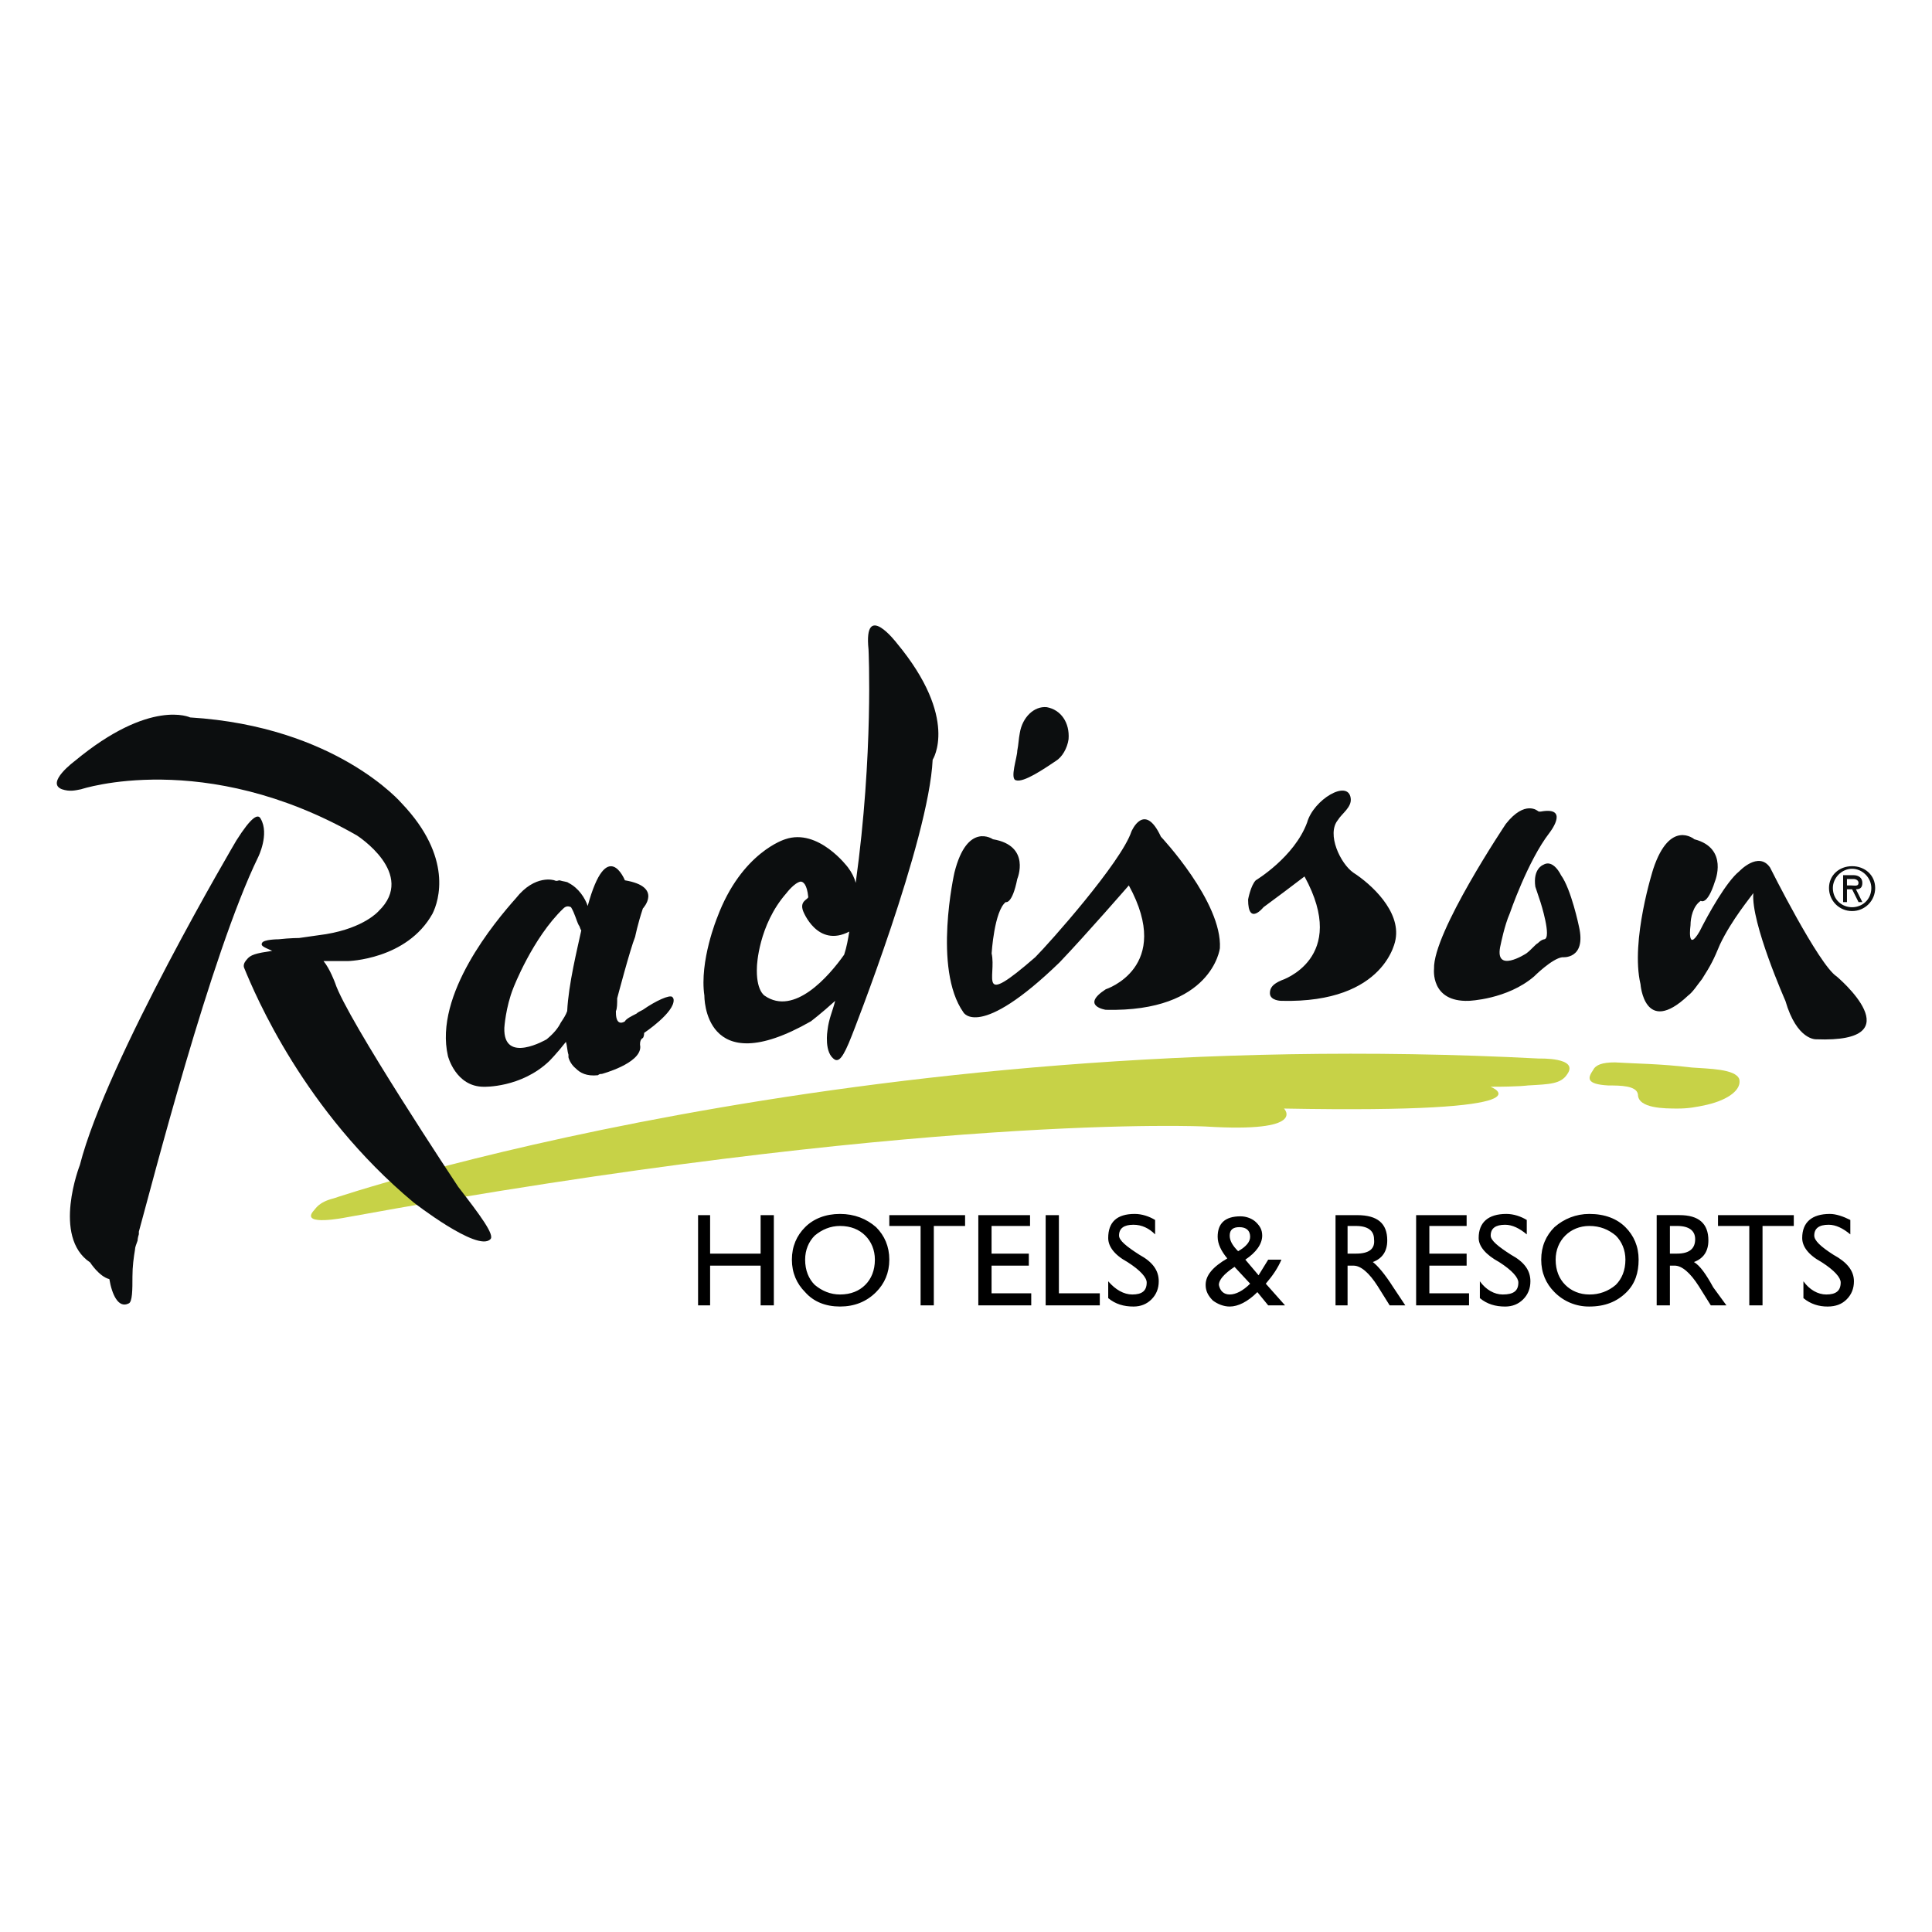
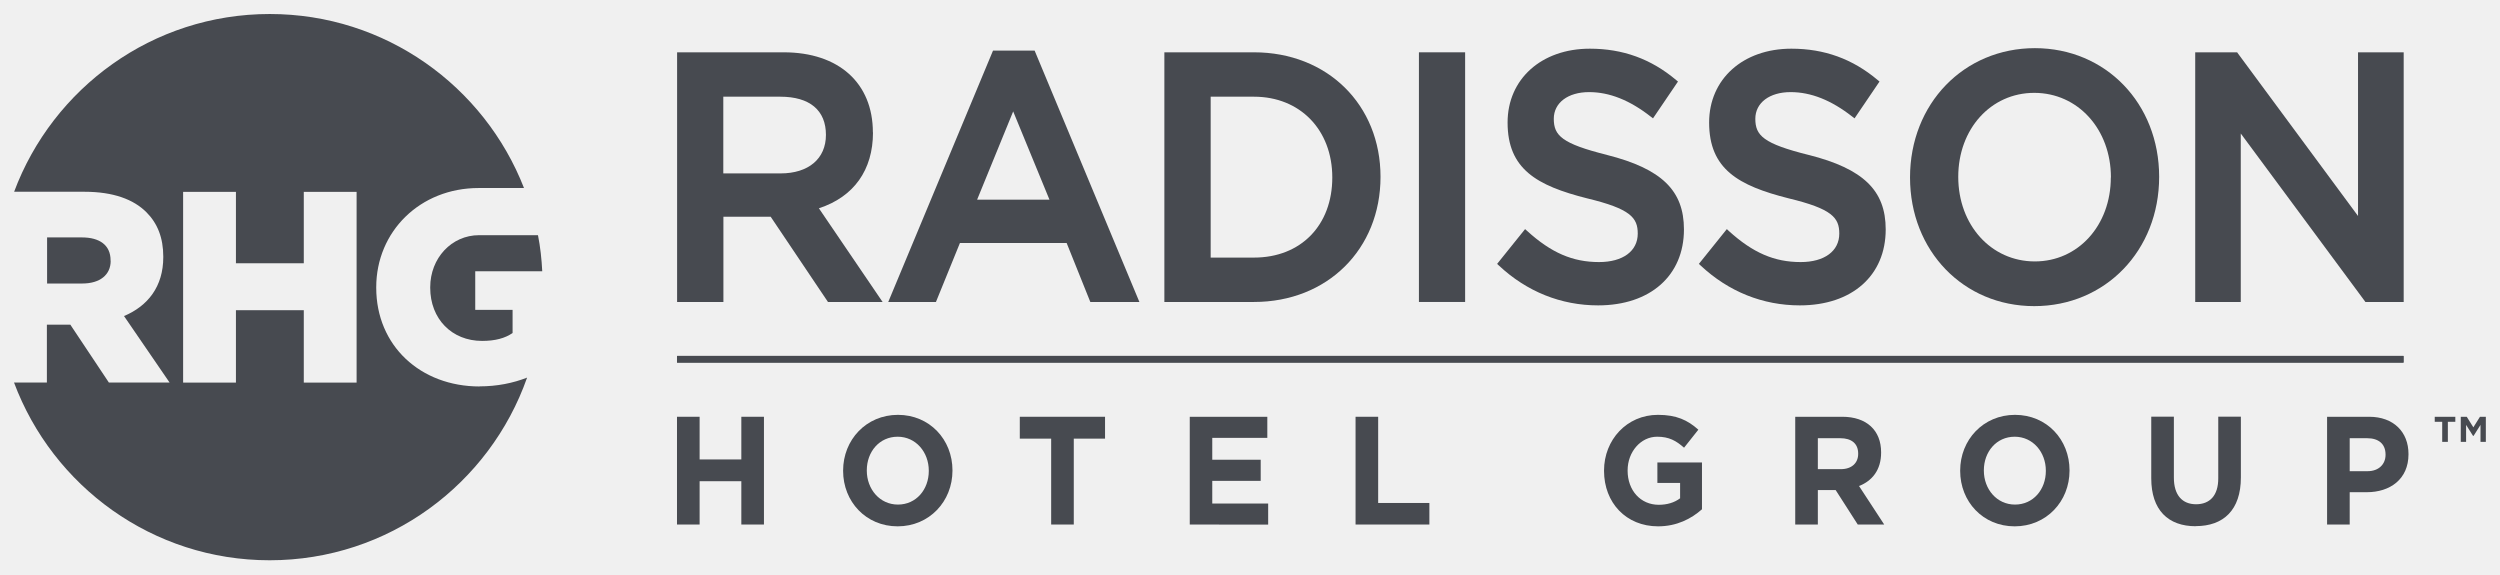
- <svg xmlns="http://www.w3.org/2000/svg" width="2500" height="2500" viewBox="0 0 192.756 192.756">
-   <g fill-rule="evenodd" clip-rule="evenodd">
-     <path fill="#fff" d="M0 0h192.756v192.756H0V0z" />
-     <path d="M106.611 73.753c.129-1.663-.768-2.942-2.174-3.198-1.279-.128-2.432 1.023-2.688 2.559-.127.64-.127 1.151-.256 1.792 0 .64-.768 2.814-.127 2.942.768.256 2.814-1.151 3.965-1.919.642-.384 1.153-1.28 1.28-2.176z" fill="#0c0e0f" />
-     <path d="M31.255 120.836c.256-.256.512-.896 2.047-1.279 0 0 51.56-17.527 120.264-13.945 0 0 3.967-.129 2.814 1.535-.639 1.023-1.791 1.023-3.967 1.15 0 0-.768.129-3.709.129 0 0 7.037 2.688-20.6 2.174 0 0 2.432 2.432-7.805 1.793 0 0-28.402-1.408-85.847 9.082.002 0-4.476.896-3.197-.639z" fill="#c7d247" />
-     <path d="M115.824 83.477c-1.664-3.583-2.943-.512-2.943-.512-1.023 3.07-8.188 11.131-9.596 12.538-5.885 5.118-3.838 1.918-4.35-.384 0 0 .256-4.222 1.408-5.118 0 0 .639.256 1.15-2.303 0 0 1.408-3.326-2.43-3.966 0 0-2.56-1.791-3.839 3.327 0 0-2.175 9.595.896 13.944 0 0 1.536 2.816 9.596-4.988 2.686-2.815 6.908-7.677 6.908-7.677 4.479 8.188-2.303 10.362-2.303 10.362-2.559 1.664 0 2.049 0 2.049 10.619.254 11.387-6.142 11.387-6.142.257-4.605-5.884-11.13-5.884-11.13zM89.468 64.158s-3.327-4.35-2.815.639c0 0 .512 10.363-1.279 23.285-.128-.511-.384-1.023-.768-1.535 0 0-2.943-3.966-6.269-2.814 0 0-4.351 1.279-6.781 7.805 0 0-1.791 4.35-1.279 7.804 0 0-.128 8.699 10.619 2.559 0 0 1.023-.768 2.431-2.047-.256 1.023-.64 1.791-.768 2.943 0 0-.384 2.303.768 2.941.384.129.768-.127 1.664-2.43 0 0 7.676-19.448 8.06-27.508-.001 0 2.686-4.093-3.583-11.642zM76.29 99.342s-.896-.512-.768-2.943c0 0 .128-4.093 2.943-7.292 0 0 .768-1.024 1.407-1.151.256 0 .64.256.768 1.535 0 .256-.896.384-.512 1.407 0 0 1.407 3.71 4.605 2.047-.127.768-.256 1.535-.511 2.303-1.535 2.174-4.989 6.141-7.932 4.094zM150.24 82.198s-7.293 10.875-7.166 14.457c0 0-.383 3.328 3.455 3.199 0 0 3.838-.127 6.525-2.432 0 0 1.791-1.791 2.814-1.918 0 0 2.432.256 1.664-3.07 0 0-.768-3.71-1.791-5.118 0 0-.77-1.663-1.793-1.023 0 0-1.023.384-.768 2.174l.514 1.536s1.15 3.583.383 3.71c0 0-.256 0-.641.384-.256.128-.639.64-1.15 1.023 0 0-3.326 2.175-2.559-.896 0 0 .383-1.919.895-3.07 0 0 1.791-5.246 3.967-8.061 0 0 1.92-2.431-.512-2.175-.129 0-.512.127-.641 0 .002 0-1.278-1.151-3.196 1.28zM135.016 87.06c-1.279-.896-2.688-3.838-1.535-5.246.383-.64 1.406-1.279 1.279-2.175-.256-1.919-3.711.128-4.352 2.431-1.279 3.454-5.117 5.757-5.117 5.757-.512.512-.768 1.919-.768 1.919 0 2.687 1.535.768 1.535.768a268.25 268.25 0 0 0 4.094-3.07c4.479 8.188-2.303 10.363-2.303 10.363-.895.383-1.15.768-1.15 1.279 0 .768 1.15.768 1.15.768 10.492.256 11.387-6.141 11.387-6.141.512-2.816-2.429-5.502-4.22-6.653zM67.207 99.727s0-.129-.128-.258c-.255-.254-1.663.385-2.942 1.281-.256.127-.512.254-.64.383-.512.256-1.023.512-1.152.768 0 0-.896.641-.896-.896v-.127c.128-.256.128-.768.128-1.279 0 0 1.28-4.862 1.792-6.141 0 0 .256-1.279.768-2.815 0 0 2.047-2.175-1.792-2.814 0 0-1.791-4.478-3.71 2.559-.256-.768-.896-1.792-1.919-2.304-.128-.127-.512-.127-.896-.255-.128 0-.256.128-.512 0 0 0-1.919-.64-3.838 1.791-2.047 2.303-8.188 9.597-6.781 15.737 0 0 .768 3.07 3.582 3.07 0 0 3.71.127 6.525-2.559 0 0 .768-.768 1.664-1.92.128.385.128.896.256 1.279v.256s.128.641.768 1.152c.384.383 1.023.768 2.175.639.128-.127.256-.127.384-.127 0 0 3.838-1.023 3.838-2.688-.128-.768.256-.895.256-.895s.128-.129.128-.512c-.001.001 3.069-2.048 2.942-3.325zm-11.259 2.302c-.256.512-.64 1.023-1.408 1.662 0 0-4.35 2.559-4.222-1.15 0 0 .128-2.047.896-3.967 0 0 1.919-4.99 4.99-7.933.256-.255.512-.255.768-.128.384.64.512 1.279.768 1.792.128.128.128.384.256.512-.384 1.791-1.279 5.373-1.407 8.06-.13.385-.385.768-.641 1.152zM26.009 81.686c-.256-.512-.896-.256-2.431 2.175 0 0-12.922 21.877-15.609 32.37 0 0-2.814 7.164 1.023 9.723 0 0 .896 1.408 1.919 1.664.256 1.535.896 2.941 1.919 2.43.384-.127.384-1.406.384-2.686 0-1.023.128-1.92.256-2.688 0-.256.128-.512.256-.895 0 0 0-.258.128-.641v-.256c1.279-4.605 7.165-27.635 11.898-37.359.001.001 1.153-2.302.257-3.837z" fill="#0c0e0f" />
-     <path d="M45.712 118.404s-11.131-16.76-12.282-20.342c0 0-.512-1.408-1.152-2.175h2.431s5.885-.128 8.444-4.733c.639-1.28 2.047-5.63-3.071-11.003 0 0-6.524-7.677-21.11-8.572 0 0-3.966-1.919-11.515 4.35 0 0-2.943 2.175-1.28 2.814.768.256 1.28.128 1.919 0 0 0 12.282-4.094 27.507 4.606 0 0 6.013 3.838 2.175 7.548 0 0-1.407 1.664-5.245 2.303l-2.687.384s-.896 0-2.047.128c0 0-1.535 0-1.663.384-.128.256.128.384 1.023.768-1.663.256-2.175.384-2.559.896 0 0-.384.383-.256.768 1.151 2.814 6.013 14.328 16.888 23.412 0 0 6.397 4.99 7.676 3.711.515-.383-1.021-2.432-3.196-5.247zM183.248 97.422c-1.791-1.15-6.652-10.875-6.652-10.875-1.152-1.663-3.07.384-3.07.384-1.279 1.024-3.07 4.223-3.967 6.014-1.279 2.175-.895-.64-.895-.64 0-.768.256-1.919 1.023-2.431 0 0 .639.512 1.406-1.919 0 0 1.408-3.327-2.047-4.222 0 0-2.43-2.047-4.094 2.943 0 0-2.303 7.165-1.279 11.514 0 0 .383 5.246 4.734 1.152.512-.385.895-1.023 1.406-1.664.896-1.406 1.152-1.918 1.791-3.454 1.152-2.431 3.07-4.734 3.326-5.118-.256 2.943 3.199 10.747 3.199 10.747 1.152 3.967 3.07 3.838 3.07 3.838 9.983.385 2.049-6.269 2.049-6.269zM184.783 86.676c1.023 0 1.92.896 1.92 1.919 0 1.151-.896 1.919-1.92 1.919s-1.918-.768-1.918-1.919c0-1.024.895-1.919 1.918-1.919zm0 4.221a2.293 2.293 0 0 0 2.303-2.303c0-1.28-1.023-2.175-2.303-2.175s-2.303.896-2.303 2.175a2.293 2.293 0 0 0 2.303 2.303zm.385-2.174c.383 0 .639-.128.639-.64 0-.511-.383-.768-.895-.768h-1.023v2.687h.383v-1.279h.512l.641 1.279h.383l-.64-1.279zm-.256-1.024c.256 0 .512.128.512.384 0 .384-.385.256-.768.256h-.385v-.64h.641z" fill="#0c0e0f" />
-     <path d="M161.115 105.994c2.047.129 4.477.129 7.676.512 1.664.129 4.35.129 4.734 1.152.256 1.023-1.023 2.047-3.199 2.559-1.15.256-1.918.383-2.941.383-1.281 0-3.967 0-3.967-1.406-.129-.896-1.791-.896-2.943-.896-2.303-.127-2.047-.768-1.535-1.535.255-.513.896-.769 2.175-.769z" fill="#c7d247" />
-     <path d="M77.207 130.234h-1.32v-3.961h-5.039v3.961h-1.201v-9h1.201v3.84h5.039v-3.84h1.32v9zM86.327 123.273c.601.6.96 1.439.96 2.4 0 1.08-.359 1.92-.96 2.52-.599.602-1.439.959-2.519.959-.96 0-1.8-.357-2.521-.959-.599-.6-.959-1.439-.959-2.52 0-.961.36-1.801.959-2.4.721-.6 1.561-.959 2.521-.959 1.079 0 1.92.36 2.519.959zm-6 5.641c.841.959 2.04 1.439 3.48 1.439 1.439 0 2.64-.48 3.6-1.439.84-.842 1.32-1.92 1.32-3.24s-.48-2.4-1.32-3.24c-.96-.84-2.16-1.32-3.6-1.32s-2.64.48-3.48 1.32c-.84.84-1.32 1.92-1.32 3.24s.48 2.398 1.32 3.24zM96.287 122.314h-3.12v7.92h-1.319v-7.92h-3.121v-1.08h7.56v1.08zM102.768 122.314h-3.84v2.76h3.718v1.199h-3.718v2.76h3.959v1.201h-5.28v-9h5.161v1.08zM105.646 129.033h4.081v1.201h-5.401v-9h1.32v7.799zM115.246 123.154c-.6-.6-1.318-.961-2.158-.961-.961 0-1.441.361-1.441 1.08 0 .48.721 1.08 2.041 1.92 1.32.721 1.92 1.561 1.92 2.641 0 .719-.24 1.318-.721 1.801-.48.479-1.08.719-1.799.719-.961 0-1.801-.24-2.521-.84v-1.68c.721.84 1.561 1.318 2.4 1.318.961 0 1.439-.357 1.439-1.199 0-.479-.6-1.199-1.92-2.039-1.318-.721-1.92-1.561-1.92-2.4 0-1.561.84-2.4 2.641-2.4.721 0 1.439.24 2.039.602v1.438zM124.727 123.393c0 .48-.359.961-1.199 1.441-.6-.602-.84-1.08-.84-1.561 0-.6.359-.84.959-.84.72.001 1.08.362 1.08.96zm.599-1.44c-.359-.359-.959-.6-1.559-.6-1.561 0-2.281.719-2.281 2.039 0 .721.361 1.441.961 2.162-1.439.84-2.16 1.678-2.16 2.639 0 .602.24 1.08.721 1.561.479.359 1.08.6 1.68.6.84 0 1.799-.48 2.76-1.439l1.08 1.32h1.68l-1.92-2.162c.721-.84 1.199-1.559 1.561-2.398h-1.32l-.961 1.559-1.32-1.559c1.08-.721 1.682-1.561 1.682-2.4-.002-.601-.242-.961-.604-1.322zm-3.719 6.24c0-.479.48-1.08 1.561-1.799l1.559 1.678c-.719.723-1.439 1.08-2.039 1.08s-.961-.357-1.081-.959zM134.447 122.314v2.76h.84c1.32 0 1.92-.48 1.801-1.439 0-.84-.602-1.32-1.801-1.32h-.84v-.001zm3.959 1.44c0 1.08-.479 1.801-1.439 2.16.48.359 1.201 1.199 2.041 2.52l1.199 1.801h-1.561l-1.199-1.92c-.84-1.32-1.68-2.041-2.4-2.041h-.6v3.961h-1.201v-9h2.16c2.041-.001 3 .837 3 2.519zM146.326 122.314h-3.719v2.76h3.719v1.199h-3.719v2.76h3.959v1.201h-5.279v-9h5.039v1.08zM147.646 127.834c.6.84 1.441 1.318 2.281 1.318 1.08 0 1.559-.357 1.559-1.199 0-.479-.6-1.199-1.92-2.039-1.32-.721-2.039-1.561-2.039-2.4 0-1.561.959-2.4 2.76-2.4.721 0 1.439.24 2.039.602v1.439c-.719-.6-1.439-.961-2.158-.961-.961 0-1.441.361-1.441 1.08 0 .48.721 1.08 2.041 1.92 1.32.721 1.92 1.561 1.92 2.641 0 .719-.24 1.318-.721 1.801-.48.479-1.08.719-1.799.719-.961 0-1.801-.24-2.521-.84v-1.681h-.001zM162.168 122.434c-.842-.84-2.041-1.32-3.602-1.32-1.32 0-2.52.48-3.479 1.32-.842.84-1.32 1.92-1.32 3.24s.479 2.398 1.32 3.24a4.803 4.803 0 0 0 3.479 1.439c1.561 0 2.76-.48 3.721-1.439.84-.842 1.199-1.92 1.199-3.24s-.478-2.401-1.318-3.24zm-.961 5.759a3.947 3.947 0 0 1-2.641.959c-.959 0-1.799-.357-2.398-.959-.602-.6-.961-1.439-.961-2.52 0-.961.359-1.801.961-2.4.6-.6 1.439-.959 2.398-.959 1.08 0 1.92.359 2.641.959.6.6.961 1.439.961 2.4 0 1.081-.361 1.921-.961 2.52zM165.287 121.234v9h1.32v-3.961h.48c.719 0 1.559.721 2.398 2.041l1.201 1.92h1.559l-1.318-1.801c-.721-1.32-1.32-2.16-1.92-2.52.959-.359 1.439-1.08 1.439-2.16 0-1.682-.961-2.52-2.881-2.52h-2.278v.001zm2.039 1.08c1.201 0 1.801.48 1.801 1.32 0 .959-.6 1.439-1.801 1.439h-.719v-2.76h.719v.001zM178.967 122.314h-3.119v7.92h-1.321v-7.92h-3.121v-1.08h7.561v1.08zM184.607 123.154c-.721-.6-1.439-.961-2.16-.961-.961 0-1.439.361-1.439 1.08 0 .48.6 1.08 1.92 1.92 1.318.721 2.039 1.561 2.039 2.641 0 .719-.24 1.318-.721 1.801-.479.479-1.078.719-1.92.719-.84 0-1.68-.24-2.398-.84v-1.68c.6.84 1.439 1.318 2.279 1.318.961 0 1.439-.357 1.439-1.199 0-.479-.6-1.199-1.92-2.039-1.32-.721-1.92-1.561-1.92-2.4 0-1.561.961-2.4 2.76-2.4.602 0 1.32.24 2.041.602v1.438z" />
+ <svg xmlns="http://www.w3.org/2000/svg" width="88.559" height="20.352" viewBox="0 0 23.431 5.385" version="1.1" id="svg3969">
+   <defs id="defs3963" />
+   <g id="layer1" transform="translate(-89.71446,-201.9494)">
+     <g id="g4107" transform="translate(0.1322914,-0.1322885)">
+       <path d="m 96.53,206.998 v -0.406 h -0.391 v 0.406 h -0.212 v -1.01 h 0.212 v 0.4 h 0.391 v -0.4 h 0.212 v 1.01 z" style="fill:#474a50;fill-opacity:1;fill-rule:nonzero;stroke:none;stroke-width:0.353" id="path682" />
+       <path d="m 97.995,207.015 c -0.297,0 -0.511,-0.232 -0.511,-0.52 v -0.003 c 0,-0.287 0.216,-0.522 0.514,-0.522 0.297,0 0.511,0.232 0.511,0.52 v 0.003 c 0,0.287 -0.216,0.522 -0.514,0.522 m 0.292,-0.522 c 0,-0.173 -0.121,-0.318 -0.292,-0.318 -0.171,0 -0.289,0.141 -0.289,0.315 v 0.003 c 0,0.173 0.121,0.318 0.292,0.318 0.171,0 0.289,-0.141 0.289,-0.315 z" style="fill:#474a50;fill-opacity:1;fill-rule:nonzero;stroke:none;stroke-width:0.353" id="path694" />
+       <path d="m 99.646,206.193 v 0.805 h -0.212 v -0.805 h -0.294 v -0.205 H 99.939 v 0.205 z" style="fill:#474a50;fill-opacity:1;fill-rule:nonzero;stroke:none;stroke-width:0.353" id="path698" />
+       <path d="m 100.733,206.998 v -1.01 h 0.727 v 0.198 h -0.516 v 0.205 h 0.454 v 0.198 h -0.454 v 0.212 h 0.524 v 0.198 z" style="fill:#474a50;fill-opacity:1;fill-rule:nonzero;stroke:none;stroke-width:0.353" id="path702" />
+       <path d="m 102.287,206.998 v -1.01 h 0.212 v 0.808 h 0.48 v 0.202 z" style="fill:#474a50;fill-opacity:1;fill-rule:nonzero;stroke:none;stroke-width:0.353" id="path706" />
+       <path d="m 105.123,207.015 c -0.3,0 -0.507,-0.221 -0.507,-0.52 v -0.003 c 0,-0.287 0.213,-0.522 0.505,-0.522 0.174,0 0.278,0.049 0.379,0.139 l -0.134,0.169 c -0.074,-0.065 -0.14,-0.103 -0.252,-0.103 -0.155,0 -0.277,0.143 -0.277,0.315 v 0.003 c 0,0.185 0.121,0.32 0.292,0.32 0.077,0 0.146,-0.02 0.2,-0.061 v -0.144 h -0.213 v -0.192 h 0.418 v 0.439 c -0.099,0.088 -0.235,0.16 -0.412,0.16" style="fill:#474a50;fill-opacity:1;fill-rule:nonzero;stroke:none;stroke-width:0.353" id="path710" />
+       <path d="m 106.994,206.998 -0.207,-0.323 h -0.167 v 0.323 h -0.212 v -1.01 h 0.441 c 0.227,0 0.364,0.126 0.364,0.333 v 0.003 c 0,0.163 -0.084,0.265 -0.207,0.313 l 0.236,0.361 z m 0.004,-0.665 c 0,-0.095 -0.064,-0.144 -0.167,-0.144 h -0.211 v 0.29 h 0.215 c 0.103,0 0.163,-0.058 0.163,-0.143 z" style="fill:#474a50;fill-opacity:1;fill-rule:nonzero;stroke:none;stroke-width:0.353" id="path714" />
+       <path d="m 108.465,207.015 c -0.298,0 -0.511,-0.232 -0.511,-0.52 v -0.003 c 0,-0.287 0.216,-0.522 0.514,-0.522 0.298,0 0.511,0.232 0.511,0.52 v 0.003 c 0,0.287 -0.216,0.522 -0.514,0.522 m 0.292,-0.522 c 0,-0.173 -0.121,-0.318 -0.292,-0.318 -0.171,0 -0.289,0.141 -0.289,0.315 v 0.003 c 0,0.173 0.121,0.318 0.292,0.318 0.171,0 0.289,-0.141 0.289,-0.315 z" style="fill:#474a50;fill-opacity:1;fill-rule:nonzero;stroke:none;stroke-width:0.353" id="path718" />
+       <path d="m 110.162,207.014 c -0.259,0 -0.417,-0.152 -0.417,-0.449 v -0.578 h 0.212 v 0.572 c 0,0.164 0.079,0.249 0.208,0.249 0.129,0 0.208,-0.082 0.208,-0.242 v -0.579 h 0.212 v 0.57 c 0,0.306 -0.164,0.456 -0.423,0.456" style="fill:#474a50;fill-opacity:1;fill-rule:nonzero;stroke:none;stroke-width:0.353" id="path722" />
+       <path d="m 111.766,206.695 h -0.161 v 0.303 h -0.212 v -1.01 h 0.394 c 0.23,0 0.369,0.143 0.369,0.349 v 0.003 c 0,0.234 -0.174,0.355 -0.39,0.355 m 0.175,-0.353 c 0,-0.1 -0.066,-0.153 -0.172,-0.153 h -0.164 v 0.309 h 0.168 c 0.106,0 0.168,-0.067 0.168,-0.153 z" style="fill:#474a50;fill-opacity:1;fill-rule:nonzero;stroke:none;stroke-width:0.353" id="path726" />
+       <path id="path728" style="fill:#474a50;fill-opacity:1;fill-rule:nonzero;stroke:none;stroke-width:0.353" d="m 95.927,205.419 h 16.183 v 0.062 H 95.927 Z" />
+       <path d="M 99.418,203.953 H 98.74 l 0.338,-0.827 z m -0.529,-1.397 -0.982,2.356 h 0.447 l 0.225,-0.553 h 1 l 0.222,0.553 h 0.46 l -0.982,-2.356 z" style="fill:#474a50;fill-opacity:1;fill-rule:nonzero;stroke:none;stroke-width:0.353" id="path732" />
+       <path d="m 102.069,203.745 c 0,0.449 -0.295,0.751 -0.734,0.751 h -0.406 v -1.508 h 0.406 c 0.432,0 0.734,0.311 0.734,0.757 m -0.734,-1.173 h -0.84 v 2.34 h 0.84 c 0.687,0 1.186,-0.494 1.186,-1.173 0,-0.676 -0.499,-1.167 -1.186,-1.167" style="fill:#474a50;fill-opacity:1;fill-rule:nonzero;stroke:none;stroke-width:0.353" id="path736" />
+       <path d="m 109.366,203.745 c 0,0.449 -0.306,0.787 -0.712,0.787 -0.41,0 -0.718,-0.341 -0.718,-0.793 0,-0.449 0.306,-0.787 0.712,-0.787 0.41,0 0.719,0.341 0.719,0.793 m -0.712,-1.212 c -0.667,0 -1.171,0.521 -1.171,1.212 0,0.688 0.501,1.206 1.164,1.206 0.667,0 1.171,-0.521 1.171,-1.212 0,-0.688 -0.501,-1.206 -1.165,-1.206" style="fill:#474a50;fill-opacity:1;fill-rule:nonzero;stroke:none;stroke-width:0.353" id="path740" />
+       <path d="m 97.323,203.346 c 0,0.223 -0.163,0.361 -0.425,0.361 h -0.537 v -0.719 h 0.534 c 0.276,0 0.428,0.127 0.428,0.358 m 0.44,-0.023 c 0,-0.463 -0.32,-0.751 -0.836,-0.751 h -0.999 v 2.34 h 0.434 v -0.799 h 0.443 l 0.537,0.799 h 0.512 l -0.597,-0.878 c 0.327,-0.107 0.507,-0.358 0.507,-0.711" style="fill:#474a50;fill-opacity:1;fill-rule:nonzero;stroke:none;stroke-width:0.353" id="path744" />
+       <path id="path746" style="fill:#474a50;fill-opacity:1;fill-rule:nonzero;stroke:none;stroke-width:0.353" d="m 102.881,204.912 h 0.433 v -2.34 h -0.433 z" />
+       <path d="m 104.645,203.534 c -0.424,-0.106 -0.5,-0.181 -0.5,-0.339 0,-0.15 0.133,-0.25 0.331,-0.25 0.19,0 0.38,0.075 0.578,0.23 l 0.021,0.016 0.234,-0.345 -0.017,-0.014 c -0.235,-0.198 -0.5,-0.294 -0.809,-0.294 -0.454,0 -0.771,0.285 -0.771,0.692 0,0.437 0.274,0.592 0.746,0.711 0.406,0.098 0.474,0.181 0.474,0.33 0,0.164 -0.139,0.267 -0.363,0.267 -0.247,0 -0.448,-0.087 -0.673,-0.291 l -0.02,-0.018 -0.262,0.326 0.017,0.016 c 0.261,0.244 0.582,0.373 0.929,0.373 0.489,0 0.805,-0.279 0.805,-0.712 0,-0.365 -0.209,-0.568 -0.721,-0.698" style="fill:#474a50;fill-opacity:1;fill-rule:nonzero;stroke:none;stroke-width:0.353" id="path750" />
+       <path d="m 106.534,203.534 c -0.424,-0.106 -0.5,-0.181 -0.5,-0.339 0,-0.15 0.133,-0.25 0.331,-0.25 0.19,0 0.38,0.075 0.578,0.23 l 0.021,0.016 0.234,-0.345 -0.017,-0.014 c -0.235,-0.198 -0.5,-0.294 -0.809,-0.294 -0.454,0 -0.771,0.285 -0.771,0.692 0,0.437 0.274,0.592 0.746,0.711 0.406,0.098 0.474,0.181 0.474,0.33 0,0.164 -0.139,0.267 -0.362,0.267 -0.247,0 -0.448,-0.087 -0.673,-0.291 l -0.019,-0.018 -0.262,0.326 0.017,0.016 c 0.261,0.244 0.582,0.373 0.929,0.373 0.489,0 0.805,-0.279 0.805,-0.712 0,-0.365 -0.209,-0.568 -0.721,-0.698" style="fill:#474a50;fill-opacity:1;fill-rule:nonzero;stroke:none;stroke-width:0.353" id="path754" />
+       <path d="m 111.683,202.572 v 1.534 l -1.126,-1.524 -0.007,-0.01 h -0.393 v 2.34 h 0.427 v -1.579 l 1.161,1.569 0.007,0.01 h 0.359 v -2.34 z" style="fill:#474a50;fill-opacity:1;fill-rule:nonzero;stroke:none;stroke-width:0.353" id="path766" />
+       <path d="m 92.924,205.668 h -0.495 v -0.679 h -0.636 v 0.679 h -0.495 v -1.788 h 0.495 v 0.669 h 0.636 v -0.669 h 0.495 z m 1.154,0.036 c -0.557,0 -0.97,-0.383 -0.97,-0.925 v -0.005 c 0,-0.521 0.409,-0.93 0.96,-0.93 h 0.425 c -0.372,-0.954 -1.298,-1.631 -2.383,-1.631 -1.099,0 -2.033,0.694 -2.396,1.666 h 0.658 c 0.273,0 0.462,0.072 0.582,0.192 0.104,0.104 0.158,0.24 0.158,0.416 v 0.005 c 0,0.276 -0.145,0.458 -0.368,0.552 l 0.427,0.623 h -0.569 l -0.361,-0.542 h -0.22 v 0.542 h -0.308 c 0.363,0.972 1.298,1.666 2.396,1.666 1.116,0 2.063,-0.716 2.413,-1.712 -0.131,0.051 -0.279,0.082 -0.446,0.082" style="fill:#474a50;fill-opacity:1;fill-rule:nonzero;stroke:none;stroke-width:0.353" id="path770" />
+       <path d="m 90.618,204.526 v -0.005 c 0,-0.143 -0.105,-0.214 -0.268,-0.214 h -0.327 v 0.432 h 0.33 c 0.166,0 0.266,-0.082 0.266,-0.212" style="fill:#474a50;fill-opacity:1;fill-rule:nonzero;stroke:none;stroke-width:0.353" id="path782" />
+       <path d="m 94.386,204.986 v 0.217 c -0.071,0.049 -0.163,0.074 -0.286,0.074 -0.284,0 -0.486,-0.207 -0.486,-0.498 v -0.005 c 0,-0.273 0.2,-0.488 0.458,-0.488 h 0.552 c 0.022,0.11 0.034,0.223 0.04,0.338 H 94.036 v 0.362 z" style="fill:#474a50;fill-opacity:1;fill-rule:nonzero;stroke:none;stroke-width:0.353" id="path786" />
+       <path id="path788" style="fill:#474a50;fill-opacity:1;fill-rule:nonzero;stroke:none;stroke-width:0.353" d="m 95.928,205.479 h 16.181 v -0.062 H 95.928 Z" />
+       <path d="m 112.826,205.988 -0.062,0.099 -0.062,-0.099 h -0.056 v 0.235 h 0.05 v -0.159 l 0.065,0.103 h 0.005 l 0.065,-0.103 v 0.159 h 0.05 v -0.235 z m -0.424,0 v 0.047 h 0.07 v 0.188 h 0.053 v -0.188 h 0.07 v -0.047 z" style="fill:#474a50;fill-opacity:1;fill-rule:nonzero;stroke:none;stroke-width:0.353" id="path792" />
+     </g>
  </g>
</svg>
